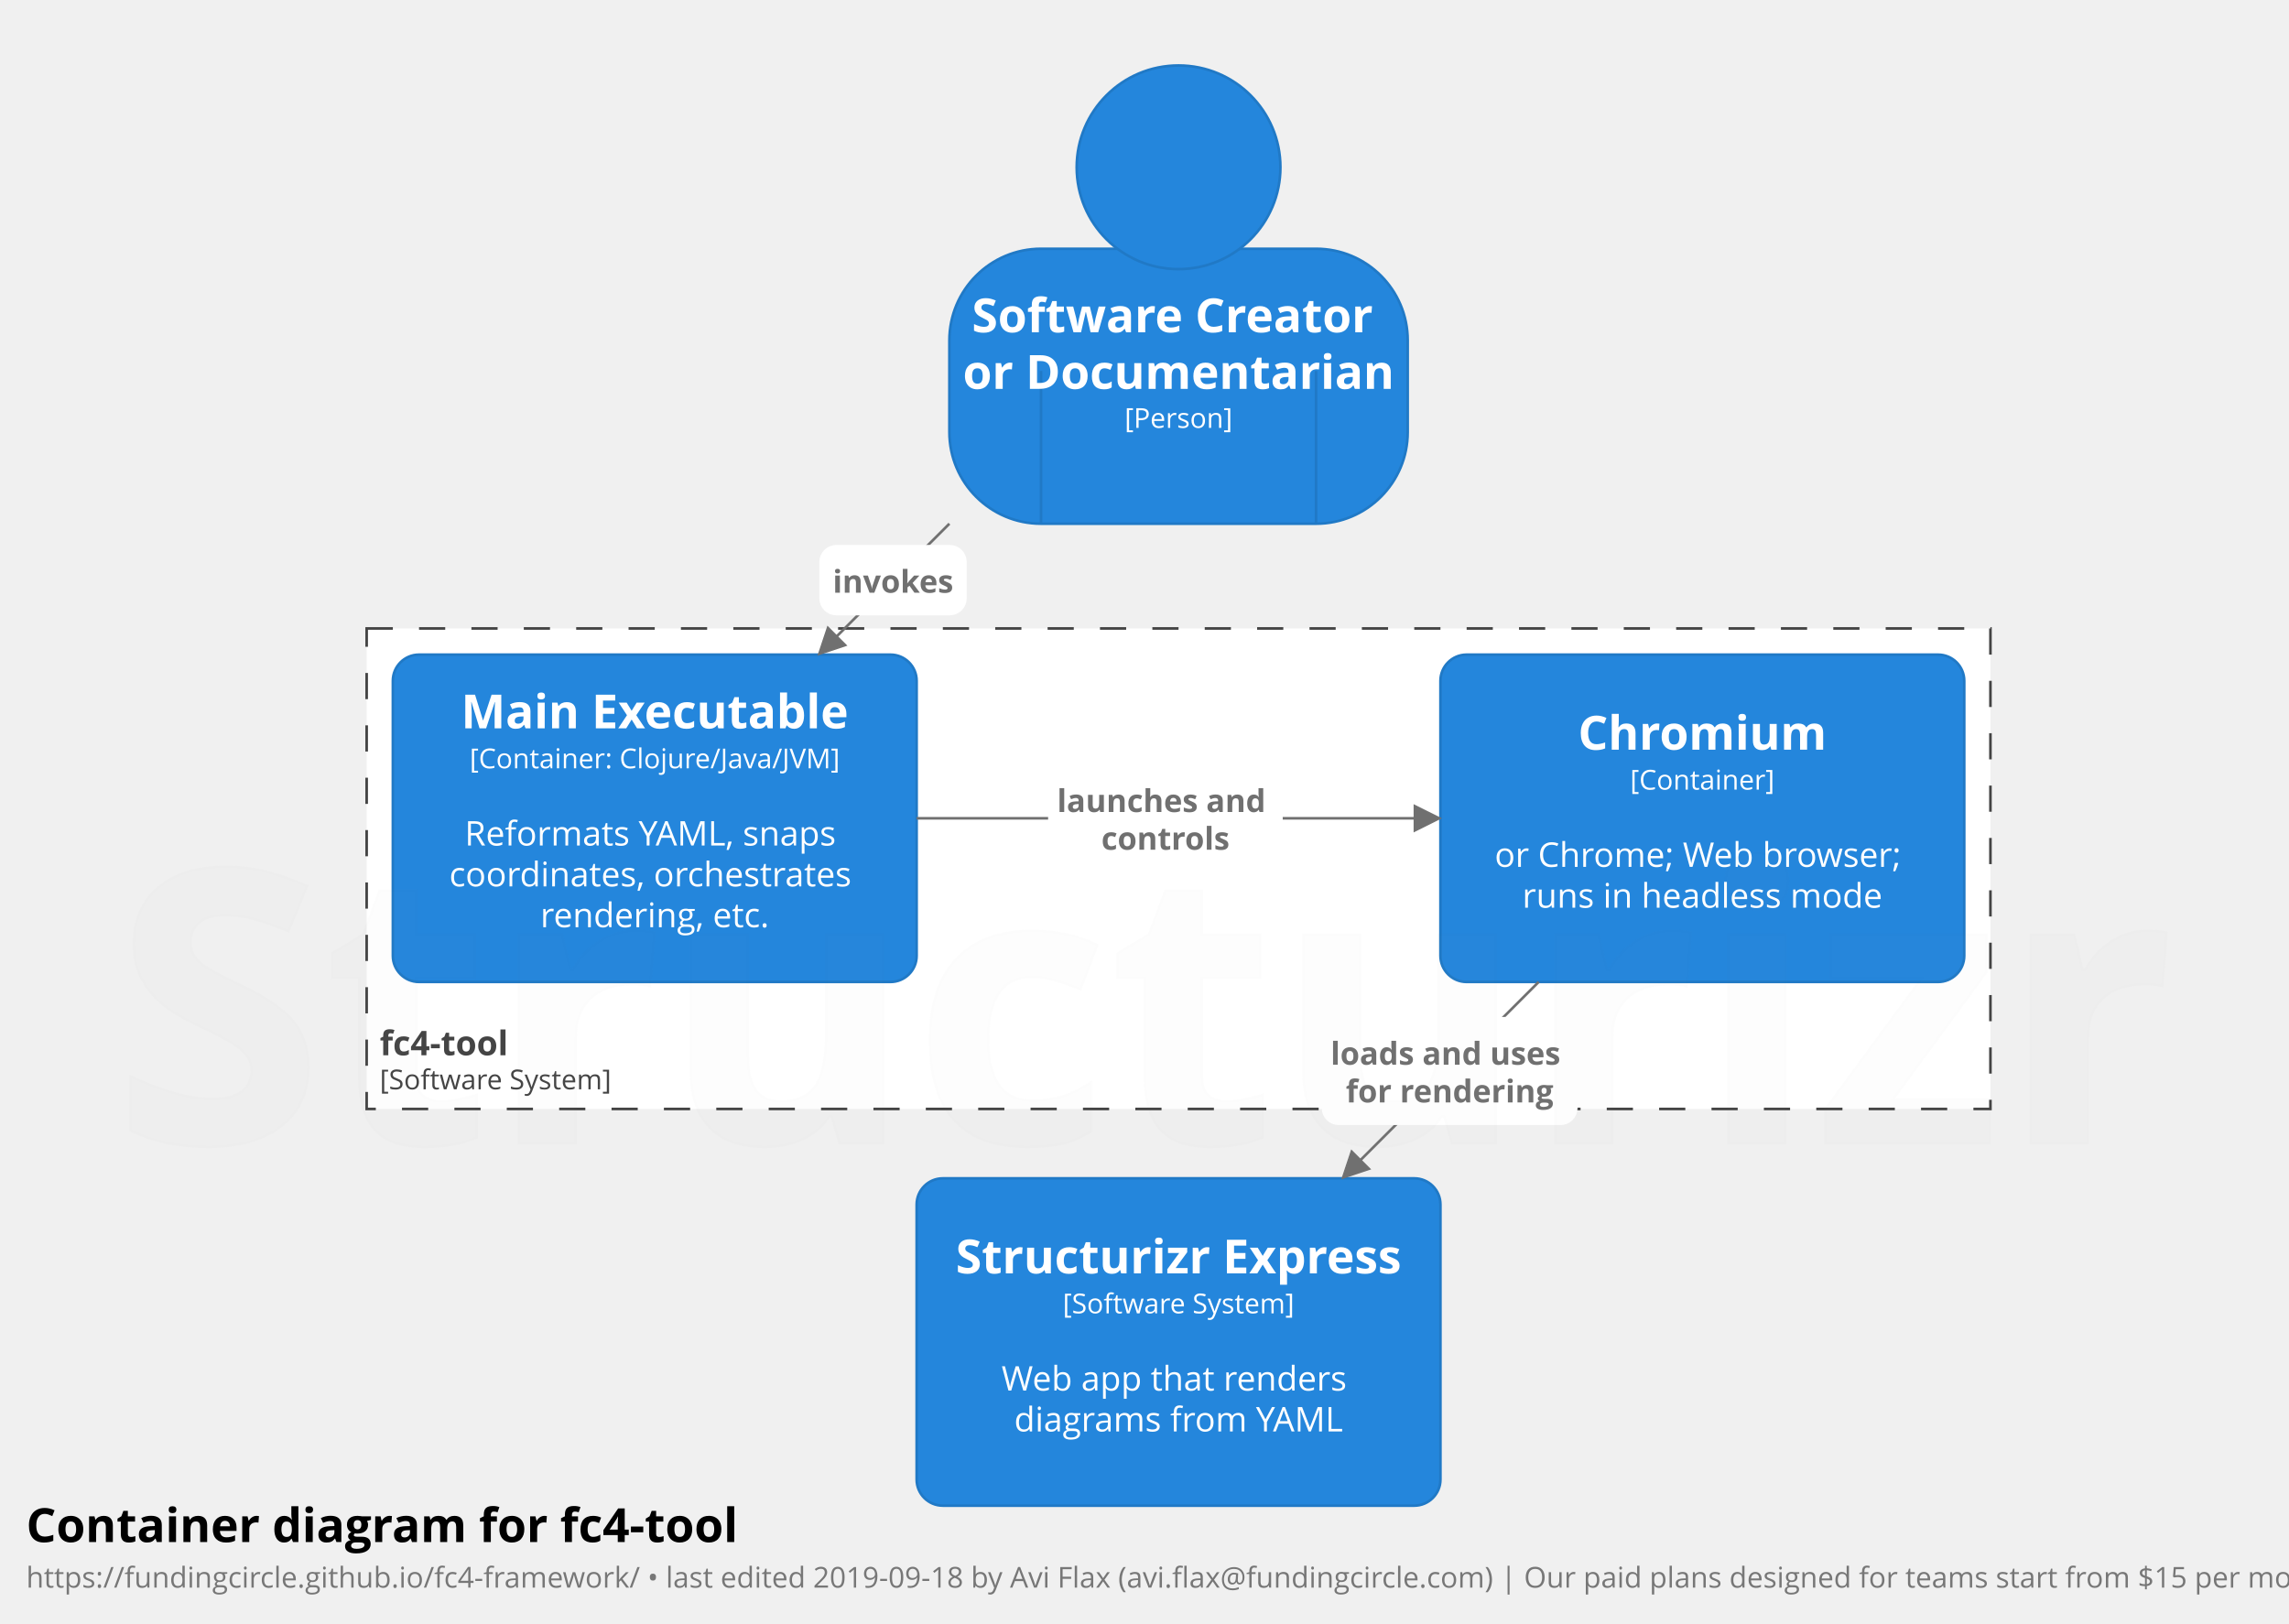
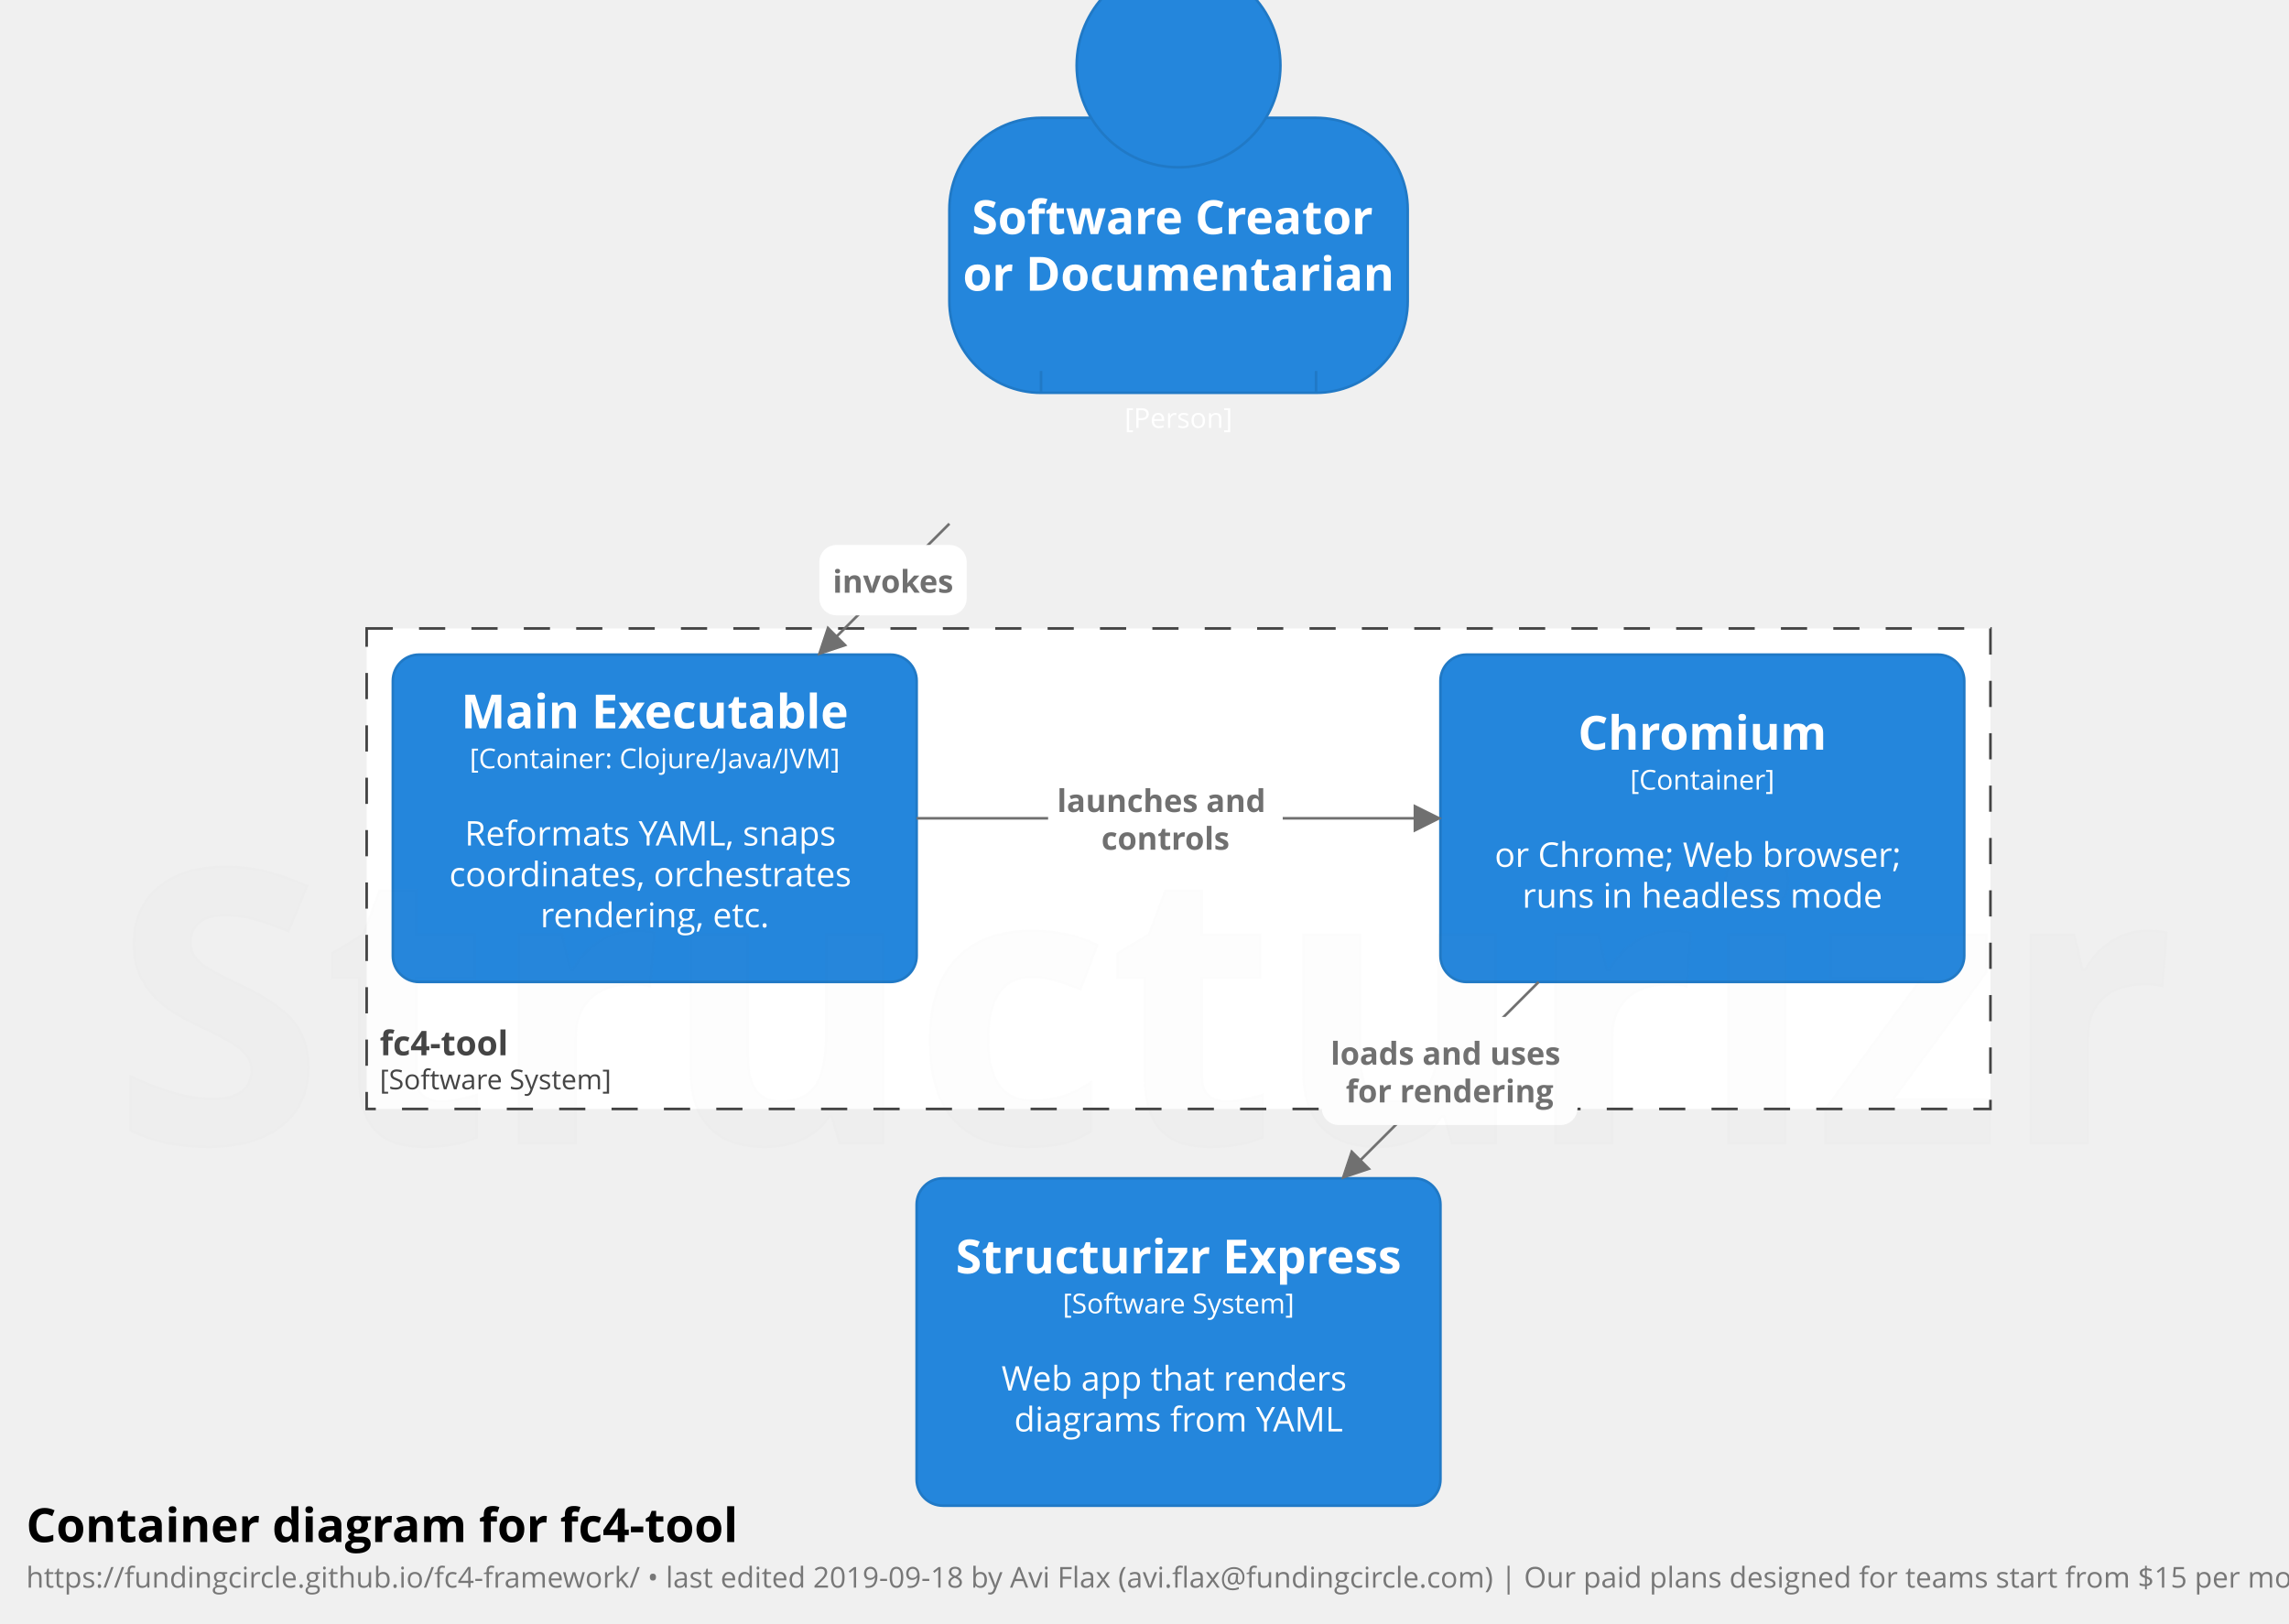
<svg xmlns="http://www.w3.org/2000/svg" version="1.1" viewBox="0 0 1748 1240">
  <g id="v-3" class="joint-viewport" transform="matrix(1,0,0,1,0,0)">
    <g id="j_17" model-id="e5b2537c-068f-42f8-b1e7-3f6aff7c30af" class="joint-theme-default joint-cell joint-type-structurizr joint-type-structurizr-diagrammetadata joint-element" data-type="structurizr.diagramMetadata" transform="translate(20,1224)">
      <g id="v-181">
        <text class="structurizrDiagramMetadata structurizrMetadata" id="v-182" font-weight="normal" font-size="22px" text-anchor="start" fill="#777777" pointer-events="none" font-family="Open Sans" />
      </g>
    </g>
    <g id="j_16" model-id="7a9ea936-b318-4088-966e-af084ebd1ab2" class="joint-theme-default joint-cell joint-type-structurizr joint-type-structurizr-diagramdescription joint-element" data-type="structurizr.diagramDescription" transform="translate(20,1195)">
      <g id="v-177">
        <text class="structurizrDiagramDescription structurizrMetadata" id="v-178" font-size="22px" y="0.8em" font-weight="normal" text-anchor="start" fill="#777777" pointer-events="none" font-family="Open Sans" transform="matrix(1,0,0,1,0,0)">
          <tspan id="v-179" class="v-line" dy="0em" x="0">https://fundingcircle.github.io/fc4-framework/ • last edited 2019-09-18 by Avi Flax (avi.flax@fundingcircle.com) | Our paid plans designed for teams start from $15 per month - structurizr.com</tspan>
        </text>
      </g>
    </g>
    <g id="j_15" model-id="517e3918-02b4-46b3-b948-0868e4de36a4" class="joint-theme-default joint-cell joint-type-structurizr joint-type-structurizr-diagramtitle joint-element" data-type="structurizr.diagramTitle" transform="translate(20,1149)">
      <g id="v-173">
        <text class="structurizrDiagramTitle structurizrMetadata" id="v-174" font-size="36px" y="0.8em" font-weight="bold" text-anchor="start" fill="#000000" pointer-events="none" font-family="Open Sans" transform="matrix(1,0,0,1,0,0)">
          <tspan id="v-175" class="v-line" dy="0em" x="0">Container diagram for fc4-tool</tspan>
        </text>
      </g>
    </g>
    <g id="j_6" model-id="f8e9ed68-da4c-46e4-b079-823becdee731" class="joint-theme-default joint-cell joint-type-structurizr joint-type-structurizr-boundary joint-element" data-type="structurizr.boundary" transform="translate(280,480)" style="cursor: move !important">
      <g id="v-35">
        <rect class="structurizrBoundary structurizrHighlightableElement" id="v-36" width="1240" height="367" rx="0" ry="0" fill="#ffffff" stroke="#444444" stroke-width="2" stroke-dasharray="20,20" pointer-events="none" />
        <text class="structurizrName" id="v-37" font-size="26px" y="326" font-weight="bold" fill="#444444" x="10" text-anchor="start" pointer-events="visible" font-family="Open Sans" transform="matrix(1,0,0,1,10,0)">
          <tspan id="v-39" class="v-line" dy="0em" x="0">fc4-tool</tspan>
        </text>
        <text class="structurizrMetaData" id="v-38" font-size="21px" y="352" fill="#444444" x="10" text-anchor="start" pointer-events="visible" font-family="Open Sans" font-weight="normal" transform="matrix(1,0,0,1,10,0)">
          <tspan id="v-40" class="v-line" dy="0em" x="0">[Software System]</tspan>
        </text>
      </g>
    </g>
    <g id="j_7" model-id="199d31b8-a615-4b72-a42c-0cf81c528ad9" class="joint-theme-default joint-cell joint-type-structurizr joint-type-structurizr-person joint-element" data-type="structurizr.person" transform="translate(725,50)" style="cursor: move !important">
      <g class="structurizrElement" id="v-44">
-         <rect class="structurizrPersonBody structurizrHighlightableElement" x="0" y="140" width="350" height="210" rx="70" id="v-46" stroke="#2079c6" stroke-width="2" pointer-events="visiblePainted" fill="#2486dc" />
-         <circle class="structurizrPersonHead structurizrHighlightableElement" cx="175" cy="77.778" r="77.778" id="v-45" stroke="#2079c6" stroke-width="2" pointer-events="visiblePainted" fill="#2486dc" />
-         <line class="structurizrPersonRightArm" x1="70" y1="233.333" x2="70" y2="350" style="stroke-width:2px" id="v-52" stroke="#2079c6" />
-         <line class="structurizrPersonLeftArm" x1="280" y1="233.333" x2="280" y2="350" style="stroke-width:2px" id="v-53" stroke="#2079c6" />
-         <text class="structurizrName" id="v-47" font-size="36px" y="0.8em" font-weight="bold" text-anchor="middle" pointer-events="visible" font-family="Open Sans" fill="#ffffff" transform="matrix(1,0,0,1,175,175)">
+         <rect class="structurizrPersonBody structurizrHighlightableElement" x="0" y="40" width="350" height="210" rx="70" id="v-46" stroke="#2079c6" stroke-width="2" pointer-events="visiblePainted" fill="#2486dc" />
+         <circle class="structurizrPersonHead structurizrHighlightableElement" cx="175" cy="0" r="77.778" id="v-45" stroke="#2079c6" stroke-width="2" pointer-events="visiblePainted" fill="#2486dc" />
+         <line class="structurizrPersonRightArm" x1="70" y1="233.333" x2="70" y2="250" style="stroke-width:2px" id="v-52" stroke="#2079c6" />
+         <line class="structurizrPersonLeftArm" x1="280" y1="233.333" x2="280" y2="250" style="stroke-width:2px" id="v-53" stroke="#2079c6" />
+         <text class="structurizrName" id="v-47" font-size="36px" y="0.8em" font-weight="bold" text-anchor="middle" pointer-events="visible" font-family="Open Sans" fill="#ffffff" transform="matrix(1,0,0,1,175,100)">
          <tspan id="v-54" class="v-line" dy="0em" x="0">Software Creator</tspan>
          <tspan id="v-55" class="v-line" dy="1.2em" x="0">or Documentarian</tspan>
        </text>
        <text class="structurizrMetaData" id="v-48" font-size="21px" y="0.8em" text-anchor="middle" font-family="Open Sans" fill="#ffffff" transform="matrix(1,0,0,1,175,260)">
          <tspan id="v-56" class="v-line" dy="0em" x="0">[Person]</tspan>
        </text>
        <text class="structurizrDescription" id="v-49" font-size="26px" y="0.8em" display="none" text-anchor="middle" font-family="Open Sans" fill="#ffffff" transform="matrix(1,0,0,1,175,315)">
          <tspan id="v-57" class="v-line v-empty-line" dy="0em" x="0" style="fill-opacity: 0; stroke-opacity: 0;">-</tspan>
        </text>
        <text class="structurizrNavigation" id="v-50" font-weight="bold" text-anchor="middle" display="none" font-family="Open Sans" fill="#5ba4e5" font-size="26" transform="matrix(1,0,0,1,175,324.8)" />
        <image class="structurizrIcon" id="v-51" />
      </g>
    </g>
    <g id="j_8" model-id="30985d40-ee29-423b-bdca-ae2ce363915d" class="joint-theme-default joint-cell joint-type-structurizr joint-type-structurizr-box joint-element" data-type="structurizr.box" transform="translate(700,900)" style="cursor: move !important">
      <g class="structurizrElement" id="v-63">
        <rect class="structurizrBox structurizrHighlightableElement" id="v-64" rx="20" ry="20" stroke="#2079c6" stroke-width="2" pointer-events="visiblePainted" fill="#2486dc" width="400" height="250" />
        <text class="structurizrName" id="v-65" font-size="36" y="0.8em" font-weight="bold" text-anchor="middle" pointer-events="visible" font-family="Open Sans" fill="#ffffff" transform="matrix(1,0,0,1,200,43.8)">
          <tspan id="v-70" class="v-line" dy="0em" x="0">Structurizr Express</tspan>
        </text>
        <text class="structurizrMetaData" id="v-66" font-size="21" y="0.8em" text-anchor="middle" font-family="Open Sans" fill="#ffffff" transform="matrix(1,0,0,1,200,86.3)">
          <tspan id="v-71" class="v-line" dy="0em" x="0">[Software System]</tspan>
        </text>
        <text class="structurizrDescription" id="v-67" font-size="26" y="0.8em" text-anchor="middle" font-family="Open Sans" fill="#ffffff" transform="matrix(1,0,0,1,200,141.3)">
          <tspan id="v-72" class="v-line" dy="0em" x="0">Web app that renders</tspan>
          <tspan id="v-73" class="v-line" dy="1.2em" x="0">diagrams from YAML</tspan>
        </text>
        <text class="structurizrNavigation" id="v-68" font-weight="bold" text-anchor="middle" display="none" font-family="Open Sans" fill="#5ba4e5" font-size="26" transform="matrix(1,0,0,1,200,225)" />
        <image class="structurizrIcon" id="v-69" />
      </g>
    </g>
    <g id="j_9" model-id="d20babce-5c50-4732-992e-a5bdb27e5936" class="joint-theme-default joint-cell joint-type-structurizr joint-type-structurizr-box joint-element" data-type="structurizr.box" transform="translate(300,500)" style="cursor: move !important">
      <g class="structurizrElement" id="v-81">
        <rect class="structurizrBox structurizrHighlightableElement" id="v-82" rx="20" ry="20" stroke="#2079c6" stroke-width="2" pointer-events="visiblePainted" fill="#2486dc" width="400" height="250" />
        <text class="structurizrName" id="v-83" font-size="36" y="0.8em" font-weight="bold" text-anchor="middle" pointer-events="visible" font-family="Open Sans" fill="#ffffff" transform="matrix(1,0,0,1,200,27.5)">
          <tspan id="v-88" class="v-line" dy="0em" x="0">Main Executable</tspan>
        </text>
        <text class="structurizrMetaData" id="v-84" font-size="21" y="0.8em" text-anchor="middle" font-family="Open Sans" fill="#ffffff" transform="matrix(1,0,0,1,200,70)">
          <tspan id="v-89" class="v-line" dy="0em" x="0">[Container: Clojure/Java/JVM]</tspan>
        </text>
        <text class="structurizrDescription" id="v-85" font-size="26" y="0.8em" text-anchor="middle" font-family="Open Sans" fill="#ffffff" transform="matrix(1,0,0,1,200,125)">
          <tspan id="v-90" class="v-line" dy="0em" x="0">Reformats YAML, snaps</tspan>
          <tspan id="v-91" class="v-line" dy="1.2em" x="0">coordinates, orchestrates</tspan>
          <tspan id="v-92" class="v-line" dy="1.2em" x="0">rendering, etc.</tspan>
        </text>
        <text class="structurizrNavigation" id="v-86" font-weight="bold" text-anchor="middle" display="none" font-family="Open Sans" fill="#5ba4e5" font-size="26" transform="matrix(1,0,0,1,200,225)" />
        <image class="structurizrIcon" id="v-87" />
      </g>
    </g>
    <g id="j_10" model-id="cfb6781e-7ab8-4c03-b81e-ce97d36aab66" class="joint-theme-default joint-cell joint-type-structurizr joint-type-structurizr-box joint-element" data-type="structurizr.box" transform="translate(1100,500)" style="cursor: move !important">
      <g class="structurizrElement" id="v-96">
        <rect class="structurizrBox structurizrHighlightableElement" id="v-97" rx="20" ry="20" stroke="#2079c6" stroke-width="2" pointer-events="visiblePainted" fill="#2486dc" width="400" height="250" />
        <text class="structurizrName" id="v-98" font-size="36" y="0.8em" font-weight="bold" text-anchor="middle" pointer-events="visible" font-family="Open Sans" fill="#ffffff" transform="matrix(1,0,0,1,200,43.8)">
          <tspan id="v-103" class="v-line" dy="0em" x="0">Chromium</tspan>
        </text>
        <text class="structurizrMetaData" id="v-99" font-size="21" y="0.8em" text-anchor="middle" font-family="Open Sans" fill="#ffffff" transform="matrix(1,0,0,1,200,86.3)">
          <tspan id="v-104" class="v-line" dy="0em" x="0">[Container]</tspan>
        </text>
        <text class="structurizrDescription" id="v-100" font-size="26" y="0.8em" text-anchor="middle" font-family="Open Sans" fill="#ffffff" transform="matrix(1,0,0,1,200,141.3)">
          <tspan id="v-105" class="v-line" dy="0em" x="0">or Chrome; Web browser;</tspan>
          <tspan id="v-106" class="v-line" dy="1.2em" x="0">runs in headless mode</tspan>
        </text>
        <text class="structurizrNavigation" id="v-101" font-weight="bold" text-anchor="middle" display="none" font-family="Open Sans" fill="#5ba4e5" font-size="26" transform="matrix(1,0,0,1,200,225)" />
        <image class="structurizrIcon" id="v-102" />
      </g>
    </g>
    <g id="j_11" model-id="b2504c80-93fa-4d9d-a44d-761c65be3b93" class="joint-theme-default joint-cell joint-type-structurizr joint-type-structurizr-relationship joint-link" data-type="structurizr.relationship">
      <path class="connection" stroke="#707070" id="v-123" stroke-width="2" fill="none" d="M 1175 750 1039 886" />
      <path class="marker-source" fill="black" stroke="black" transform="translate(1175,750) scale(1,1) rotate(-225)" />
      <path class="marker-target" fill="#707070" stroke="#707070" id="v-125" d="M 20 0 L 0 10 L 20 20 z" transform="translate(1017.929,892.929) scale(1,1) rotate(-45)" />
      <path class="connection-wrap" id="v-124" fill="none" d="M 1175 750 1039 886" />
      <g class="labels">
        <g class="label" id="v-114" label-idx="0" transform="translate(1107, 818)">
          <rect id="v-116" fill="#ffffff" rx="3" ry="3" stroke="#ffffff" stroke-width="20px" pointer-events="none" width="175.406" height="62.594" transform="matrix(1,0,0,1,-87.7,-31.3)" />
          <text id="v-115" font-size="24px" y="0.8em" text-anchor="middle" pointer-events="none" fill="#707070" font-family="Open Sans" font-weight="bold" transform="matrix(1,0,0,1,0,-24)">
            <tspan id="v-117" class="v-line" dy="0em" x="0">loads and uses</tspan>
            <tspan id="v-118" class="v-line" dy="1.2em" x="0">for rendering</tspan>
          </text>
        </g>
        <g class="label" id="v-119" label-idx="1" transform="translate(1107, 861.2)">
          <rect id="v-121" fill="#ffffff" rx="3" ry="3" pointer-events="none" width="0" height="0" transform="matrix(1,0,0,1,0,0)" />
          <text id="v-120" font-size="19px" y="0.8em" display="none" text-anchor="middle" pointer-events="none" fill="#707070" font-family="Open Sans" font-weight="normal" transform="matrix(1,0,0,1,0,0)">
            <tspan id="v-122" class="v-line v-empty-line" dy="0em" x="0" style="fill-opacity: 0; stroke-opacity: 0;">-</tspan>
          </text>
        </g>
      </g>
      <g class="marker-vertices" display="none" />
      <g class="marker-arrowheads" id="v-127" display="none">
        <g class="marker-arrowhead-group marker-arrowhead-group-source" id="v-111">
          <path class="marker-arrowhead" end="source" d="M 26 0 L 0 13 L 26 26 z" />
        </g>
        <g class="marker-arrowhead-group marker-arrowhead-group-target" id="v-112">
          <path class="marker-arrowhead" end="target" d="M 26 0 L 0 13 L 26 26 z" />
        </g>
      </g>
      <g class="link-tools" id="v-126" display="none">
        <g class="link-tool" id="v-110" transform="translate(1146.716, 778.2843) ">
          <g class="tool-remove" event="remove">
            <circle r="11" />
            <path transform="scale(.8) translate(-16, -16)" d="M24.778,21.419 19.276,15.917 24.777,10.415 21.949,7.585 16.447,13.087 10.945,7.585 8.117,10.415 13.618,15.917 8.116,21.419 10.946,24.248 16.447,18.746 21.948,24.248z" />
          </g>
          <g class="tool-options" event="link:options">
            <circle r="11" transform="translate(25)" />
            <path fill="white" transform="scale(.55) translate(29, -16)" d="M31.229,17.736c0.064-0.571,0.104-1.148,0.104-1.736s-0.04-1.166-0.104-1.737l-4.377-1.557c-0.218-0.716-0.504-1.401-0.851-2.05l1.993-4.192c-0.725-0.91-1.549-1.734-2.458-2.459l-4.193,1.994c-0.647-0.347-1.334-0.632-2.049-0.849l-1.558-4.378C17.165,0.708,16.588,0.667,16,0.667s-1.166,0.041-1.737,0.105L12.707,5.15c-0.716,0.217-1.401,0.502-2.05,0.849L6.464,4.005C5.554,4.73,4.73,5.554,4.005,6.464l1.994,4.192c-0.347,0.648-0.632,1.334-0.849,2.05l-4.378,1.557C0.708,14.834,0.667,15.412,0.667,16s0.041,1.165,0.105,1.736l4.378,1.558c0.217,0.715,0.502,1.401,0.849,2.049l-1.994,4.193c0.725,0.909,1.549,1.733,2.459,2.458l4.192-1.993c0.648,0.347,1.334,0.633,2.05,0.851l1.557,4.377c0.571,0.064,1.148,0.104,1.737,0.104c0.588,0,1.165-0.04,1.736-0.104l1.558-4.377c0.715-0.218,1.399-0.504,2.049-0.851l4.193,1.993c0.909-0.725,1.733-1.549,2.458-2.458l-1.993-4.193c0.347-0.647,0.633-1.334,0.851-2.049L31.229,17.736zM16,20.871c-2.69,0-4.872-2.182-4.872-4.871c0-2.69,2.182-4.872,4.872-4.872c2.689,0,4.871,2.182,4.871,4.872C20.871,18.689,18.689,20.871,16,20.871z" />
          </g>
        </g>
      </g>
    </g>
    <g id="j_12" model-id="ebf79310-29f5-4c77-bcf5-a90628179126" class="joint-theme-default joint-cell joint-type-structurizr joint-type-structurizr-relationship joint-link" data-type="structurizr.relationship">
      <path class="connection" stroke="#707070" id="v-144" stroke-width="2" fill="none" d="M 700 625 1080 625" />
      <path class="marker-source" fill="black" stroke="black" transform="translate(700,625) scale(1,1) rotate(0)" />
      <path class="marker-target" fill="#707070" stroke="#707070" id="v-146" d="M 20 0 L 0 10 L 20 20 z" transform="translate(1100,635) scale(1,1) rotate(-180)" />
      <path class="connection-wrap" id="v-145" fill="none" d="M 700 625 1080 625" />
      <g class="labels">
        <g class="label" id="v-135" label-idx="0" transform="translate(890, 625)">
          <rect id="v-137" fill="#ffffff" rx="3" ry="3" stroke="#ffffff" stroke-width="20px" pointer-events="none" width="159.156" height="62.594" transform="matrix(1,0,0,1,-79.6,-31.3)" />
          <text id="v-136" font-size="24px" y="0.8em" text-anchor="middle" pointer-events="none" fill="#707070" font-family="Open Sans" font-weight="bold" transform="matrix(1,0,0,1,0,-24)">
            <tspan id="v-138" class="v-line" dy="0em" x="0">launches and</tspan>
            <tspan id="v-139" class="v-line" dy="1.2em" x="0">controls</tspan>
          </text>
        </g>
        <g class="label" id="v-140" label-idx="1" transform="translate(890, 668.2)">
          <rect id="v-142" fill="#ffffff" rx="3" ry="3" pointer-events="none" width="0" height="0" transform="matrix(1,0,0,1,0,0)" />
          <text id="v-141" font-size="19px" y="0.8em" display="none" text-anchor="middle" pointer-events="none" fill="#707070" font-family="Open Sans" font-weight="normal" transform="matrix(1,0,0,1,0,0)">
            <tspan id="v-143" class="v-line v-empty-line" dy="0em" x="0" style="fill-opacity: 0; stroke-opacity: 0;">-</tspan>
          </text>
        </g>
      </g>
      <g class="marker-vertices" display="none" />
      <g class="marker-arrowheads" id="v-148" display="none">
        <g class="marker-arrowhead-group marker-arrowhead-group-source" id="v-132">
          <path class="marker-arrowhead" end="source" d="M 26 0 L 0 13 L 26 26 z" />
        </g>
        <g class="marker-arrowhead-group marker-arrowhead-group-target" id="v-133">
          <path class="marker-arrowhead" end="target" d="M 26 0 L 0 13 L 26 26 z" />
        </g>
      </g>
      <g class="link-tools" id="v-147" display="none">
        <g class="link-tool" id="v-131" transform="translate(740, 625) ">
          <g class="tool-remove" event="remove">
            <circle r="11" />
            <path transform="scale(.8) translate(-16, -16)" d="M24.778,21.419 19.276,15.917 24.777,10.415 21.949,7.585 16.447,13.087 10.945,7.585 8.117,10.415 13.618,15.917 8.116,21.419 10.946,24.248 16.447,18.746 21.948,24.248z" />
          </g>
          <g class="tool-options" event="link:options">
            <circle r="11" transform="translate(25)" />
            <path fill="white" transform="scale(.55) translate(29, -16)" d="M31.229,17.736c0.064-0.571,0.104-1.148,0.104-1.736s-0.04-1.166-0.104-1.737l-4.377-1.557c-0.218-0.716-0.504-1.401-0.851-2.05l1.993-4.192c-0.725-0.91-1.549-1.734-2.458-2.459l-4.193,1.994c-0.647-0.347-1.334-0.632-2.049-0.849l-1.558-4.378C17.165,0.708,16.588,0.667,16,0.667s-1.166,0.041-1.737,0.105L12.707,5.15c-0.716,0.217-1.401,0.502-2.05,0.849L6.464,4.005C5.554,4.73,4.73,5.554,4.005,6.464l1.994,4.192c-0.347,0.648-0.632,1.334-0.849,2.05l-4.378,1.557C0.708,14.834,0.667,15.412,0.667,16s0.041,1.165,0.105,1.736l4.378,1.558c0.217,0.715,0.502,1.401,0.849,2.049l-1.994,4.193c0.725,0.909,1.549,1.733,2.459,2.458l4.192-1.993c0.648,0.347,1.334,0.633,2.05,0.851l1.557,4.377c0.571,0.064,1.148,0.104,1.737,0.104c0.588,0,1.165-0.04,1.736-0.104l1.558-4.377c0.715-0.218,1.399-0.504,2.049-0.851l4.193,1.993c0.909-0.725,1.733-1.549,2.458-2.458l-1.993-4.193c0.347-0.647,0.633-1.334,0.851-2.049L31.229,17.736zM16,20.871c-2.69,0-4.872-2.182-4.872-4.871c0-2.69,2.182-4.872,4.872-4.872c2.689,0,4.871,2.182,4.871,4.872C20.871,18.689,18.689,20.871,16,20.871z" />
          </g>
        </g>
      </g>
    </g>
    <g id="j_13" model-id="550f71ed-9331-4f40-a8dc-8c4036a5e261" class="joint-theme-default joint-cell joint-type-structurizr joint-type-structurizr-relationship joint-link" data-type="structurizr.relationship">
      <path class="connection" stroke="#707070" id="v-162" stroke-width="2" fill="none" d="M 725 400 639 486" />
      <path class="marker-source" fill="black" stroke="black" transform="translate(725,400) scale(1,1) rotate(-225)" />
      <path class="marker-target" fill="#707070" stroke="#707070" id="v-164" d="M 20 0 L 0 10 L 20 20 z" transform="translate(617.9289,492.9289) scale(1,1) rotate(-45)" />
      <path class="connection-wrap" id="v-163" fill="none" d="M 725 400 639 486" />
      <g class="labels">
        <g class="label" id="v-154" label-idx="0" transform="translate(682, 443)">
          <rect id="v-156" fill="#ffffff" rx="3" ry="3" stroke="#ffffff" stroke-width="20px" pointer-events="none" width="92.531" height="33.781" transform="matrix(1,0,0,1,-46.3,-16.8)" />
          <text id="v-155" font-size="24px" y="0.8em" text-anchor="middle" pointer-events="none" fill="#707070" font-family="Open Sans" font-weight="bold" transform="matrix(1,0,0,1,0,-9.5)">
            <tspan id="v-157" class="v-line" dy="0em" x="0">invokes</tspan>
          </text>
        </g>
        <g class="label" id="v-158" label-idx="1" transform="translate(682, 474.2)">
          <rect id="v-160" fill="#ffffff" rx="3" ry="3" pointer-events="none" width="0" height="0" transform="matrix(1,0,0,1,0,0)" />
          <text id="v-159" font-size="19px" y="0.8em" display="none" text-anchor="middle" pointer-events="none" fill="#707070" font-family="Open Sans" font-weight="normal" transform="matrix(1,0,0,1,0,0)">
            <tspan id="v-161" class="v-line v-empty-line" dy="0em" x="0" style="fill-opacity: 0; stroke-opacity: 0;">-</tspan>
          </text>
        </g>
      </g>
      <g class="marker-vertices" display="none" />
      <g class="marker-arrowheads" id="v-166" display="none">
        <g class="marker-arrowhead-group marker-arrowhead-group-source" id="v-151">
          <path class="marker-arrowhead" end="source" d="M 26 0 L 0 13 L 26 26 z" />
        </g>
        <g class="marker-arrowhead-group marker-arrowhead-group-target" id="v-152">
          <path class="marker-arrowhead" end="target" d="M 26 0 L 0 13 L 26 26 z" />
        </g>
      </g>
      <g class="link-tools" id="v-165" display="none">
        <g class="link-tool" id="v-150" transform="translate(696.7157, 428.2843) ">
          <g class="tool-remove" event="remove">
            <circle r="11" />
            <path transform="scale(.8) translate(-16, -16)" d="M24.778,21.419 19.276,15.917 24.777,10.415 21.949,7.585 16.447,13.087 10.945,7.585 8.117,10.415 13.618,15.917 8.116,21.419 10.946,24.248 16.447,18.746 21.948,24.248z" />
          </g>
          <g class="tool-options" event="link:options">
            <circle r="11" transform="translate(25)" />
            <path fill="white" transform="scale(.55) translate(29, -16)" d="M31.229,17.736c0.064-0.571,0.104-1.148,0.104-1.736s-0.04-1.166-0.104-1.737l-4.377-1.557c-0.218-0.716-0.504-1.401-0.851-2.05l1.993-4.192c-0.725-0.91-1.549-1.734-2.458-2.459l-4.193,1.994c-0.647-0.347-1.334-0.632-2.049-0.849l-1.558-4.378C17.165,0.708,16.588,0.667,16,0.667s-1.166,0.041-1.737,0.105L12.707,5.15c-0.716,0.217-1.401,0.502-2.05,0.849L6.464,4.005C5.554,4.73,4.73,5.554,4.005,6.464l1.994,4.192c-0.347,0.648-0.632,1.334-0.849,2.05l-4.378,1.557C0.708,14.834,0.667,15.412,0.667,16s0.041,1.165,0.105,1.736l4.378,1.558c0.217,0.715,0.502,1.401,0.849,2.049l-1.994,4.193c0.725,0.909,1.549,1.733,2.459,2.458l4.192-1.993c0.648,0.347,1.334,0.633,2.05,0.851l1.557,4.377c0.571,0.064,1.148,0.104,1.737,0.104c0.588,0,1.165-0.04,1.736-0.104l1.558-4.377c0.715-0.218,1.399-0.504,2.049-0.851l4.193,1.993c0.909-0.725,1.733-1.549,2.458-2.458l-1.993-4.193c0.347-0.647,0.633-1.334,0.851-2.049L31.229,17.736zM16,20.871c-2.69,0-4.872-2.182-4.872-4.871c0-2.69,2.182-4.872,4.872-4.872c2.689,0,4.871,2.182,4.871,4.872C20.871,18.689,18.689,20.871,16,20.871z" />
          </g>
        </g>
      </g>
    </g>
    <g id="j_14" model-id="7c846a83-6eed-455d-b0ae-c3e92e3ad425" class="joint-theme-default joint-cell joint-type-structurizr joint-type-structurizr-diagramwatermark joint-element" data-type="structurizr.diagramWatermark" transform="translate(873.5,640)">
      <g id="v-168">
        <text class="structurizrDiagramWatermark" id="v-169" y="0.8em" font-family="Open Sans" font-weight="bolder" text-anchor="middle" pointer-events="none" fill="#999999" stroke="#777777" stroke-width="2px" opacity="0.02" transform="matrix(1,0,0,1,0,0)" font-size="291.333px">
          <tspan id="v-171" class="v-line" dy="0em" x="0">Structurizr</tspan>
        </text>
      </g>
    </g>
  </g>
  <defs id="v-4" />
</svg>
